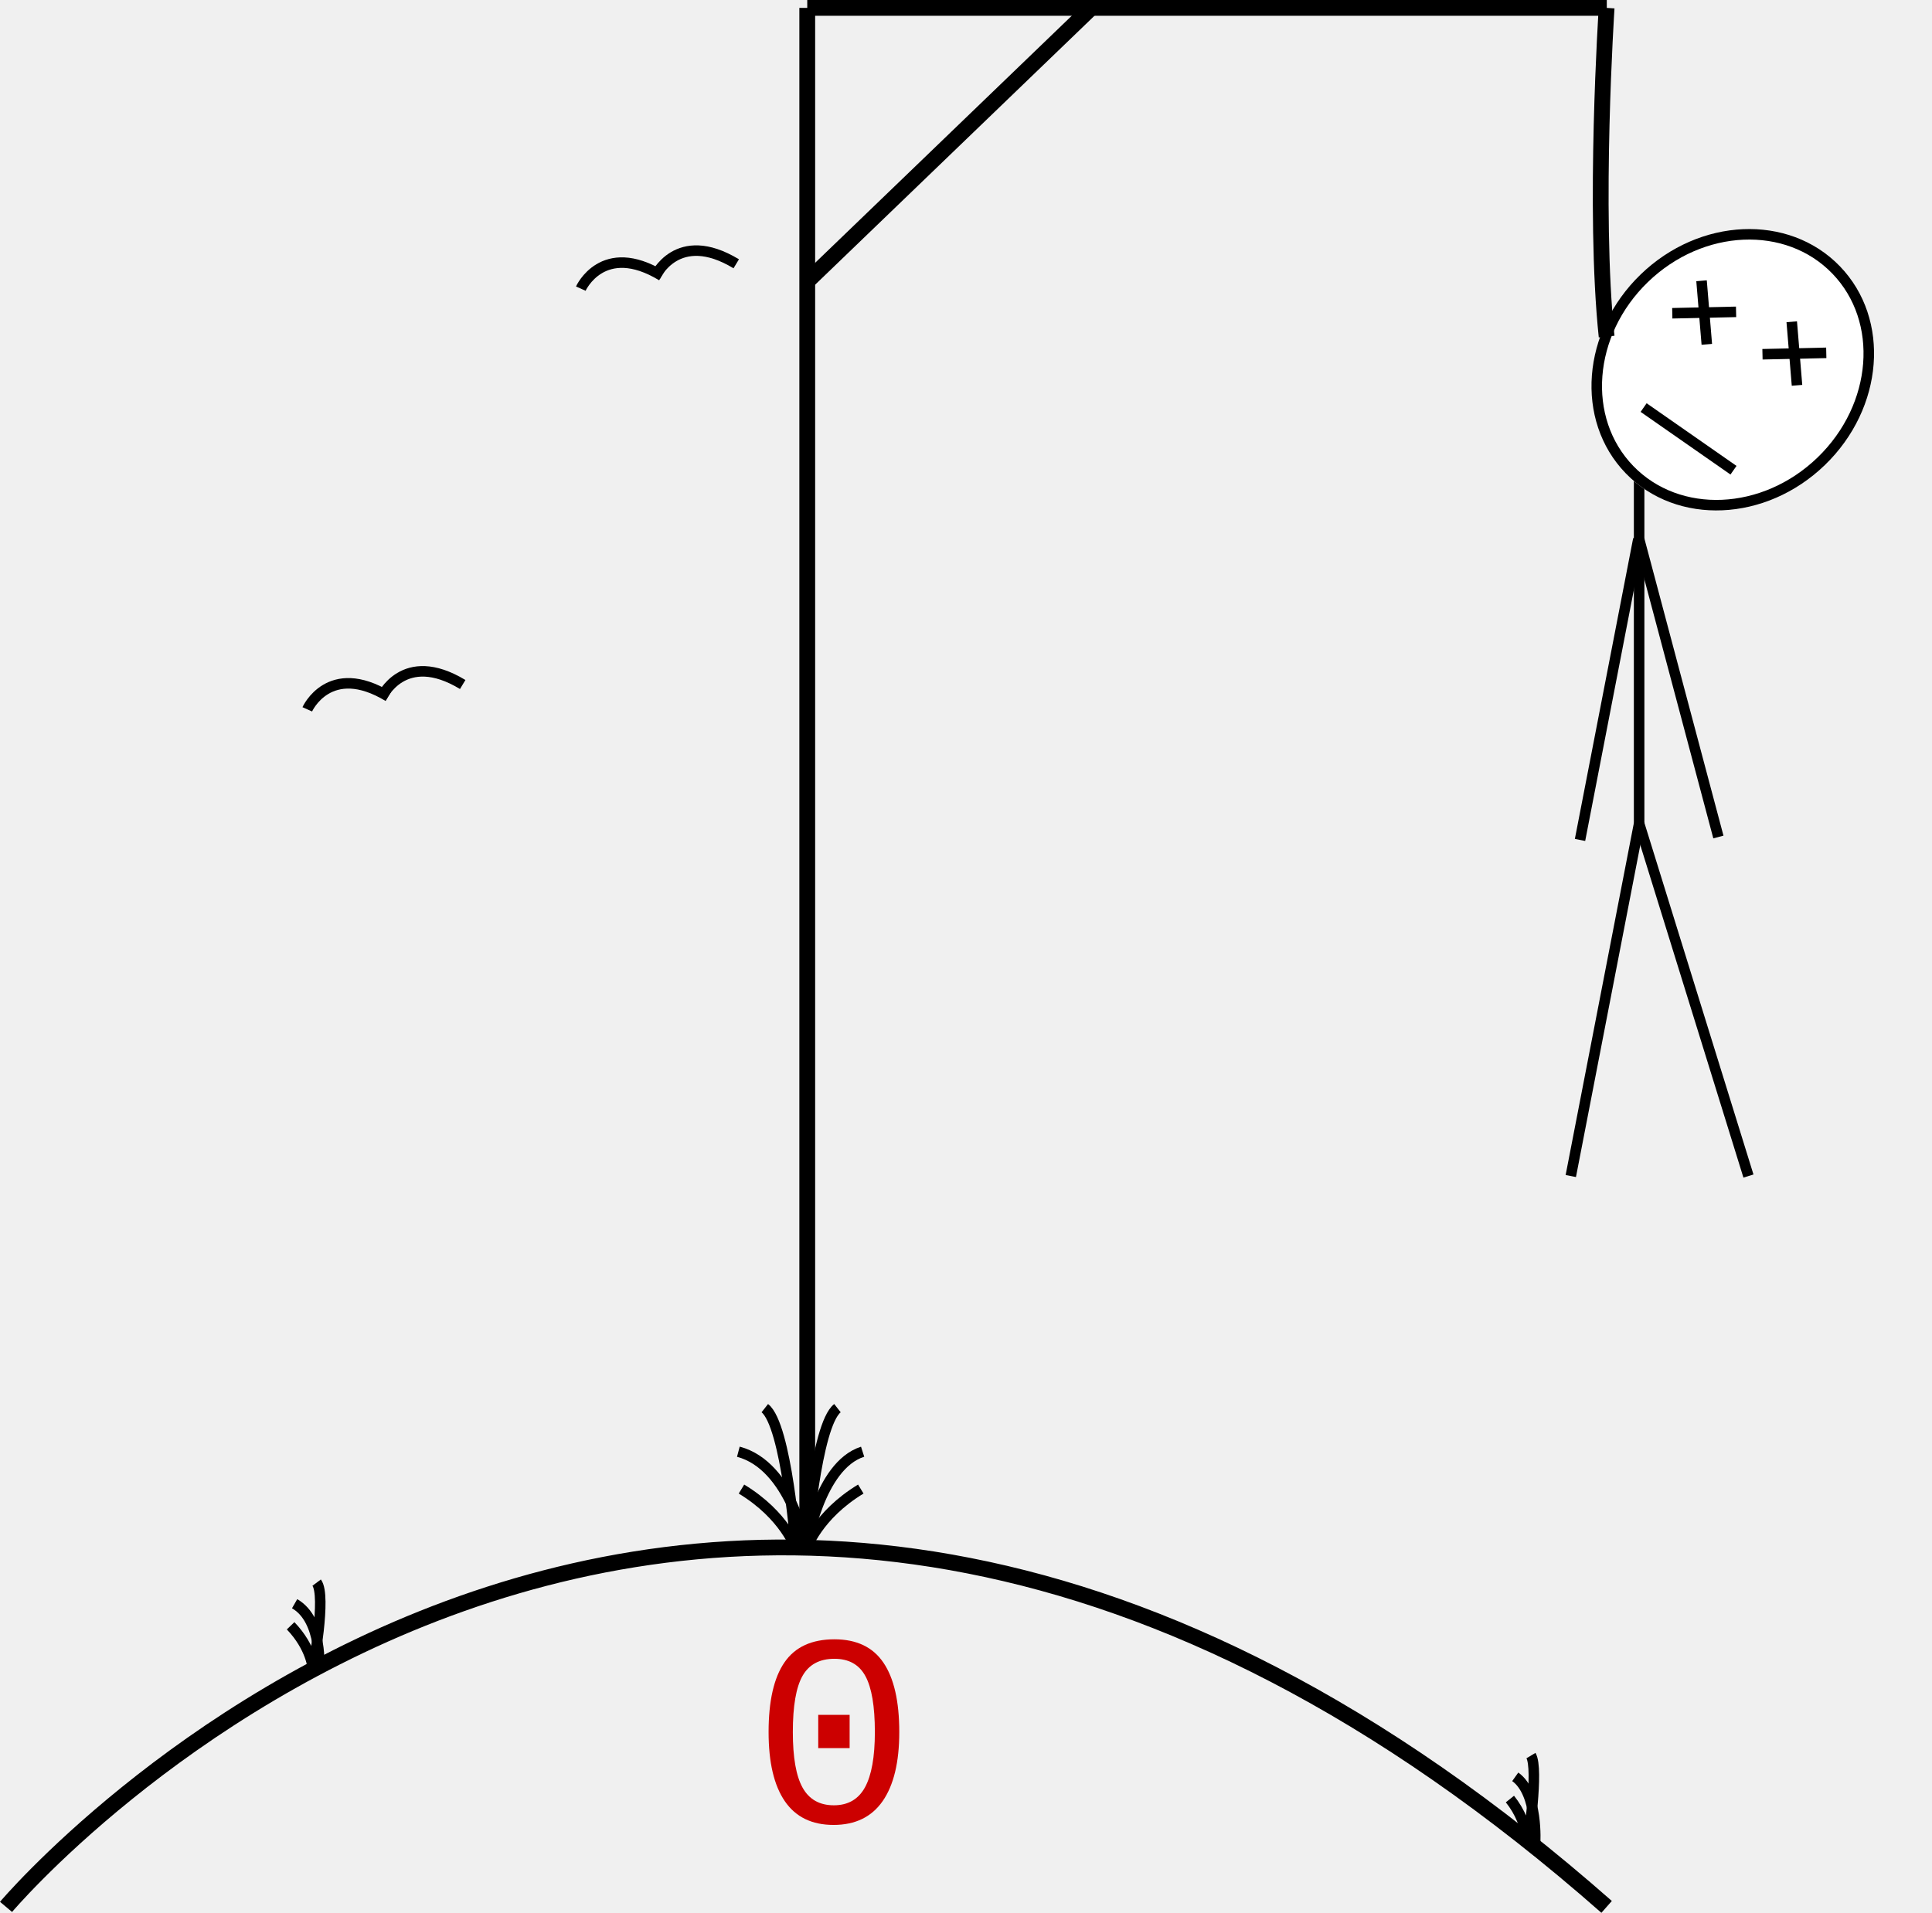
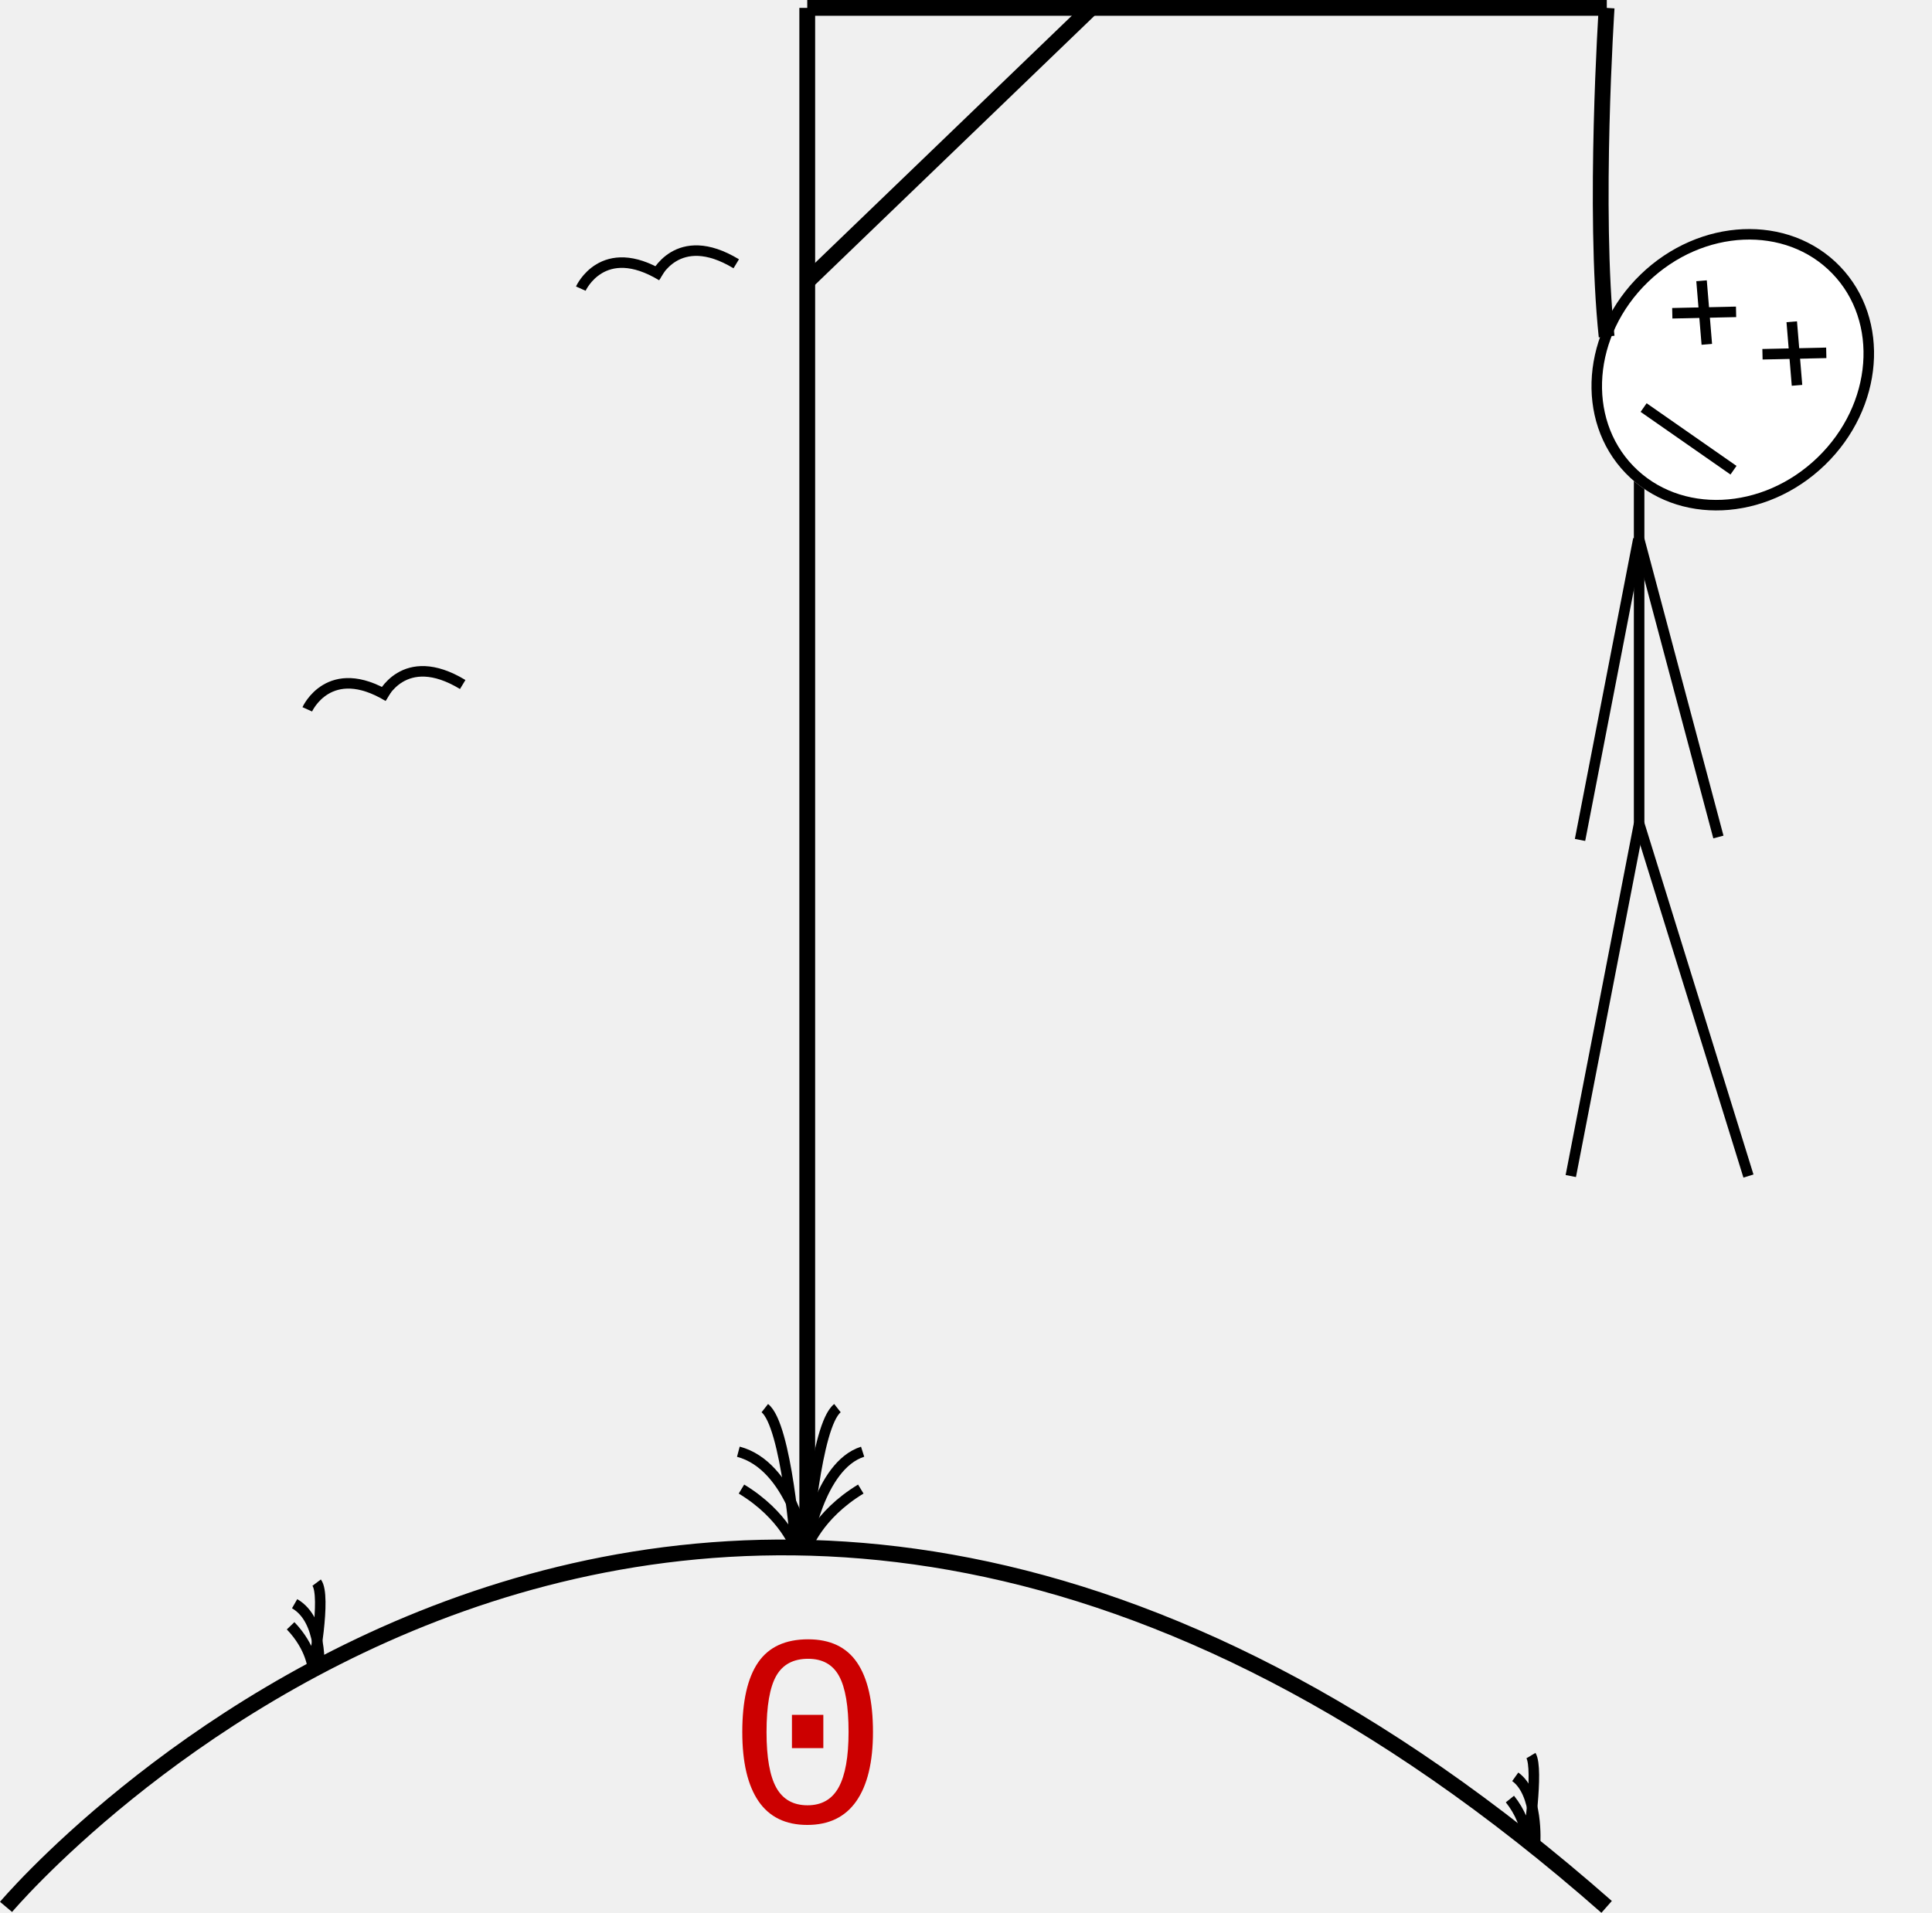
<svg xmlns="http://www.w3.org/2000/svg" width="367.288" height="363.726" viewBox="0 0 367.288 363.726">
  <g transform="translate(-1420.035 -618)">
    <line x1="20.784" y1="67.029" transform="translate(1731.645 774.599)" fill="none" stroke="#000" stroke-width="2" />
    <line y1="67.029" x2="12.99" transform="translate(1718.655 774.599)" fill="none" stroke="#000" stroke-width="2" />
    <line x1="15.069" y1="56.637" transform="translate(1731.645 720.521)" fill="none" stroke="#000" stroke-width="2" />
    <line y1="57.217" x2="11.09" transform="translate(1720.41 720.5)" fill="none" stroke="#000" stroke-width="2" />
    <line y2="69.108" transform="translate(1731.645 707.492)" fill="none" stroke="#000" stroke-width="2" />
    <g transform="translate(1307 103)">
      <g transform="matrix(0.695, 0.719, -0.719, 0.695, 445.294, 547.506)" fill="#fff" stroke="#000" stroke-width="2">
        <ellipse cx="25.201" cy="28.319" rx="25.201" ry="28.319" stroke="none" />
        <ellipse cx="25.201" cy="28.319" rx="24.201" ry="27.319" fill="none" />
      </g>
      <g transform="translate(436.512 568.389) rotate(42)">
        <line x2="8.833" y2="8.314" fill="none" stroke="#000" stroke-width="2" />
        <line x1="8.833" y2="8.314" fill="none" stroke="#000" stroke-width="2" />
      </g>
      <g transform="translate(453.659 576.183) rotate(42)">
        <line x2="8.833" y2="8.314" fill="none" stroke="#000" stroke-width="2" />
        <line x1="8.833" y2="8.314" fill="none" stroke="#000" stroke-width="2" />
      </g>
      <line x2="17.086" y2="11.913" transform="translate(425.5 592.5)" fill="none" stroke="#000" stroke-width="2" />
    </g>
    <path d="M793.466,493.5s-2.533,38.5,0,62.5" transform="translate(932 126)" fill="none" stroke="#000" stroke-width="3" />
    <line y1="52" x2="54" transform="translate(1573.5 619.5)" fill="none" stroke="#000" stroke-width="3" />
    <line x2="152" transform="translate(1573.5 619.5)" fill="none" stroke="#000" stroke-width="3" />
    <line y1="293" transform="translate(1573.5 619.5)" fill="none" stroke="#000" stroke-width="3" />
    <path d="M526.182,876.6s129.623-153.79,304.285,0" transform="translate(895 104)" fill="none" stroke="#000" stroke-width="3" />
    <path d="M7.735,10.9S6.021,1.594,0,0" transform="translate(1476.044 922.95) rotate(15.009)" fill="none" stroke="#000" stroke-width="2" />
    <path d="M0,9.209C4.958,12.219,6.2,16,6.2,16S5.136,1.948,2.656,0" transform="translate(1477.669 918.252) rotate(15.009)" fill="none" stroke="#000" stroke-width="2" />
    <path d="M9.9,0s-3.047,9.012.38,13.159" transform="translate(1721.433 965.914) rotate(164.991)" fill="none" stroke="#000" stroke-width="2" />
    <path d="M4.178,8.827A16.01,16.01,0,0,1,3.006,0s-5.648,12.924-4.83,15.773" transform="translate(1713.404 967.536) rotate(164.991)" fill="none" stroke="#000" stroke-width="2" />
    <path d="M641.324,786.252s-2.863-15.542-12.922-18.205" transform="translate(932 126)" fill="none" stroke="#000" stroke-width="2" />
    <path d="M628.994,775.148c8.284,5.03,10.355,11.352,10.355,11.352s-1.775-23.482-5.917-26.737" transform="translate(932 126)" fill="none" stroke="#000" stroke-width="2" />
    <path d="M628.4,786.252s2.372-15.542,10.705-18.205" transform="translate(944.922 126)" fill="none" stroke="#000" stroke-width="2" />
    <path d="M639.349,775.148c-8.284,5.03-10.355,11.352-10.355,11.352s1.775-23.482,5.917-26.737" transform="translate(944.33 126)" fill="none" stroke="#000" stroke-width="2" />
    <g transform="translate(1460 157)">
      <path d="M473.2,513.6s4.15-9.257,15.413-2.44" transform="translate(-402.75 2.28)" fill="none" stroke="#000" stroke-width="2" />
      <path d="M473.2,513.6s4.15-9.257,15.413-2.44" transform="translate(-388.613)" fill="none" stroke="#000" stroke-width="2" />
    </g>
    <g transform="translate(1408 237)">
      <path d="M473.2,513.6s4.15-9.257,15.413-2.44" transform="translate(-402.75 2.28)" fill="none" stroke="#000" stroke-width="2" />
      <path d="M473.2,513.6s4.15-9.257,15.413-2.44" transform="translate(-388.613)" fill="none" stroke="#000" stroke-width="2" />
    </g>
-     <text transform="translate(1562.994 964.5)" fill="#c00" font-size="52" font-family="CourierNewPSMT, Courier New" letter-spacing="0.07em">
+     <text transform="translate(1557.994 964.5)" fill="#c00" font-size="52" font-family="CourierNewPSMT, Courier New" letter-spacing="0.07em">
      <tspan x="0" y="0">0</tspan>
    </text>
  </g>
</svg>
